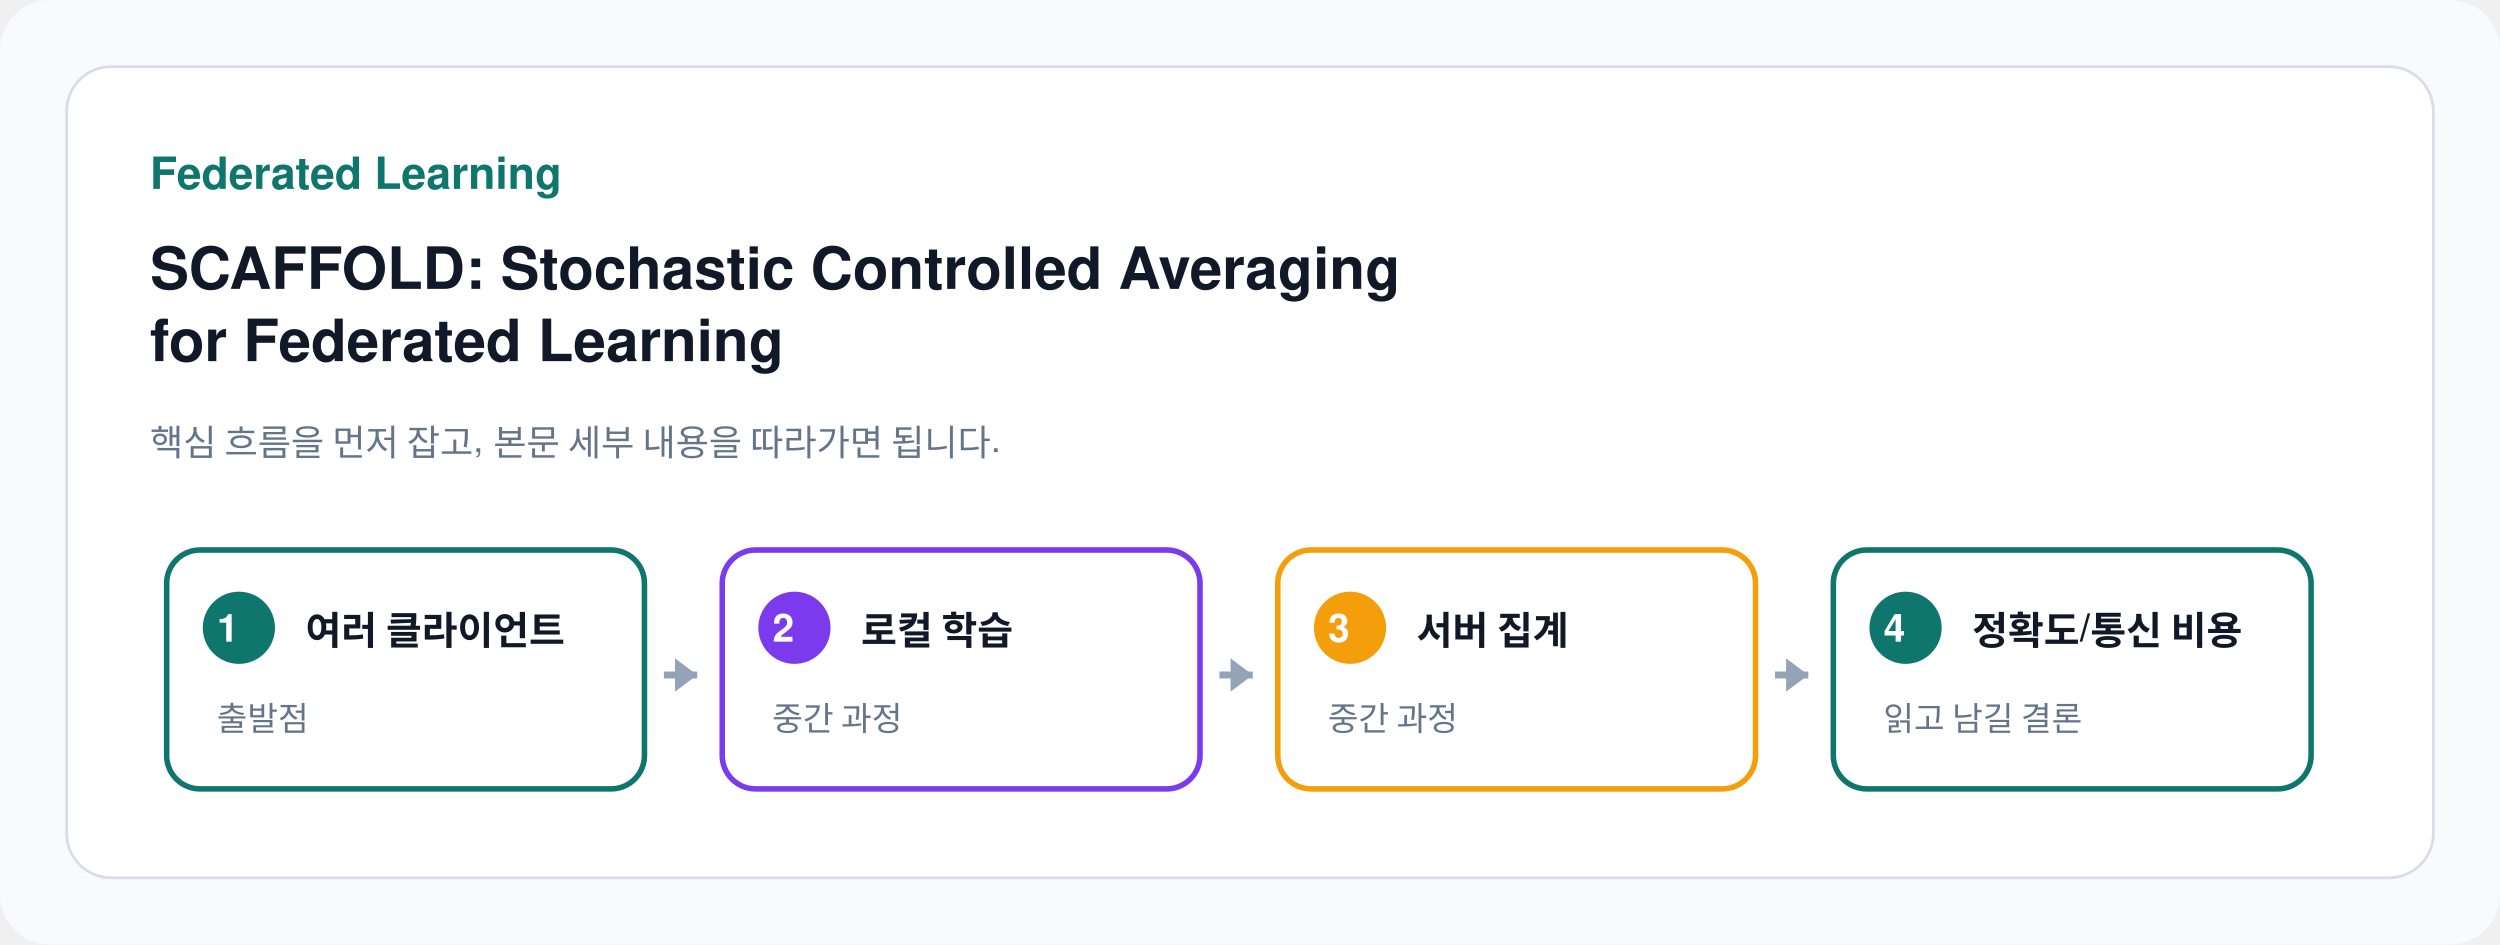
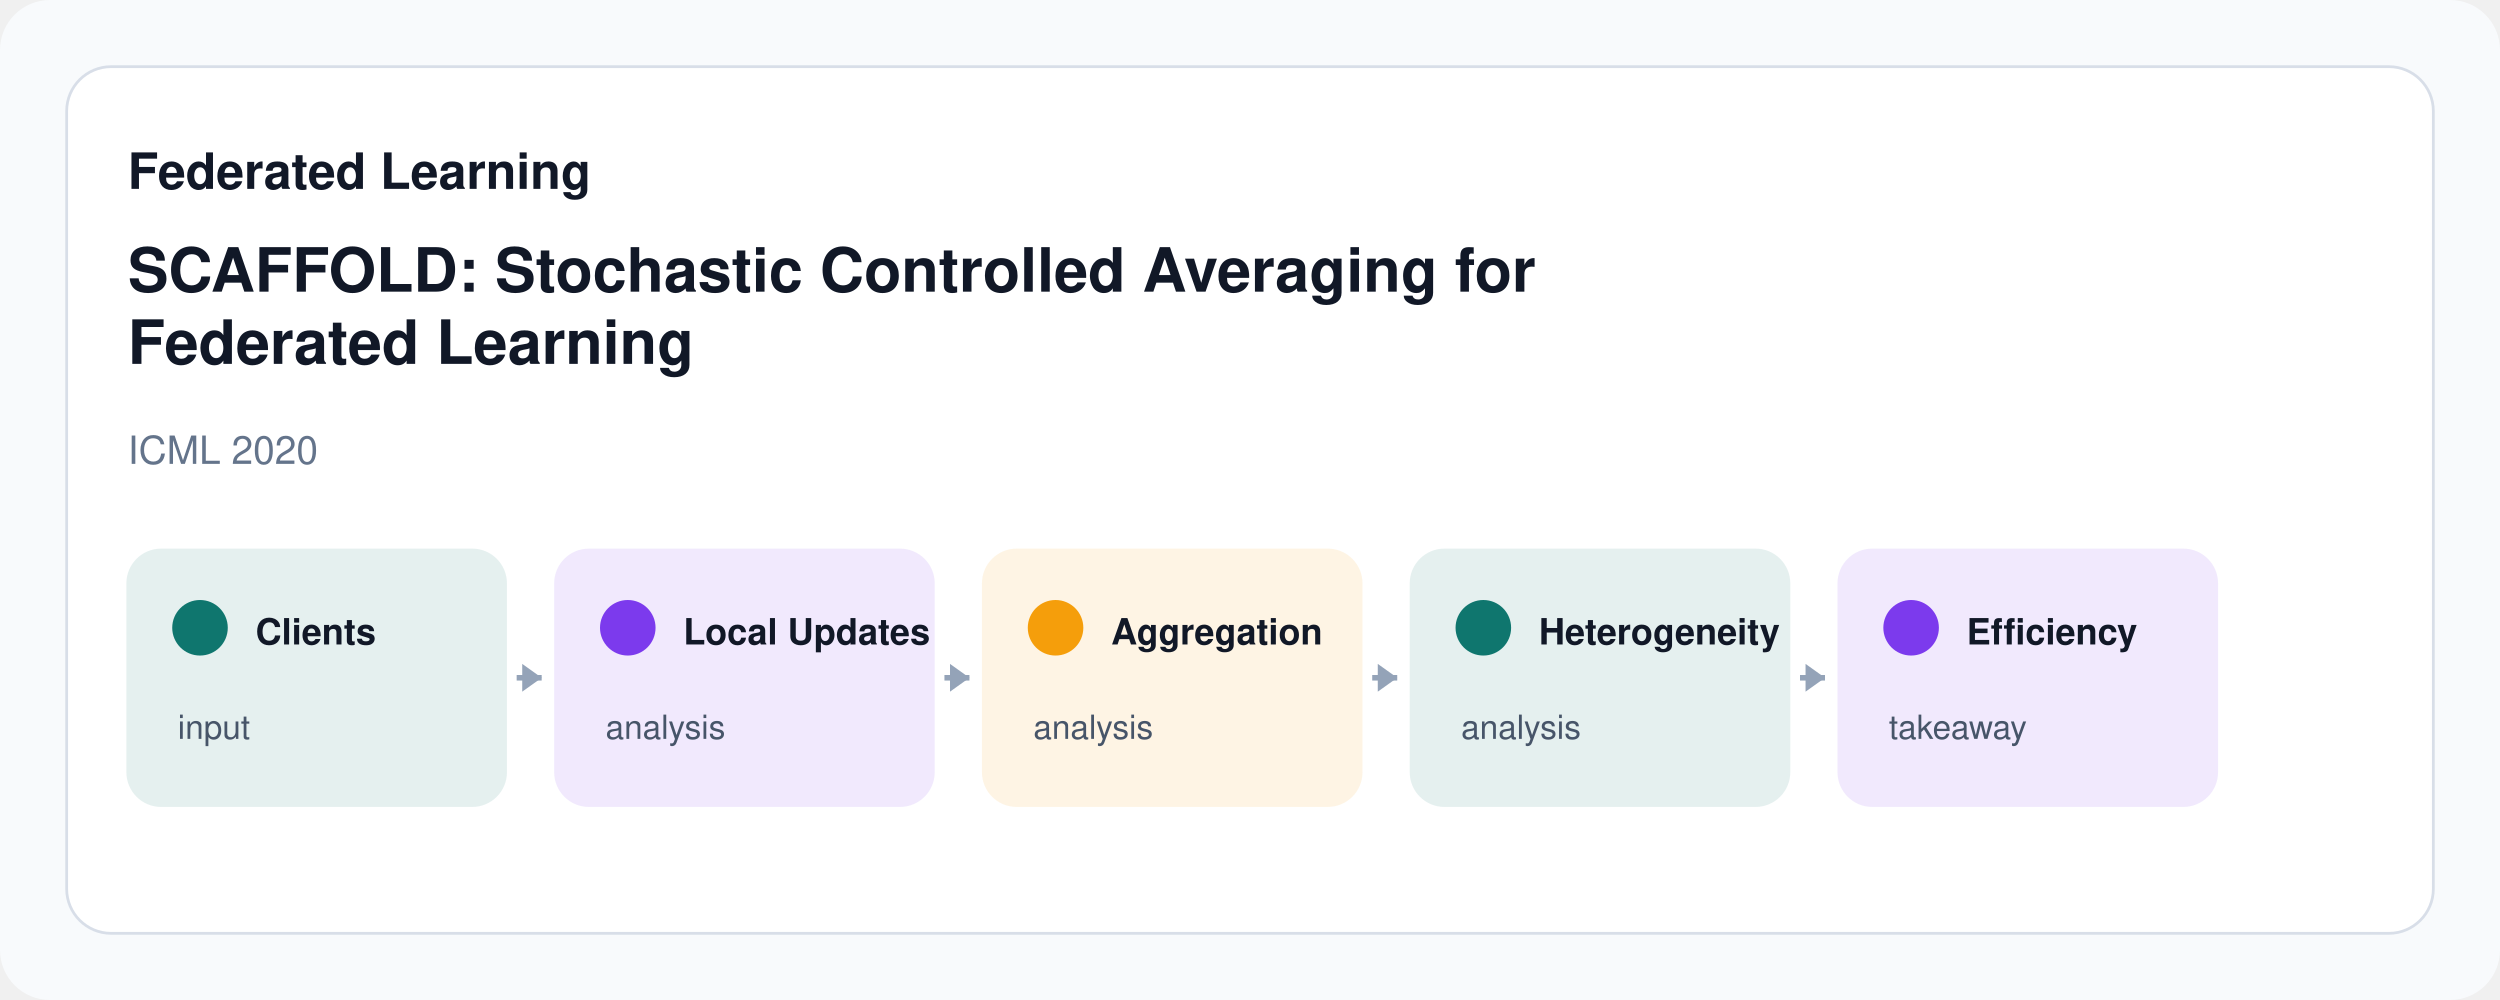
- <svg xmlns="http://www.w3.org/2000/svg" width="900" height="340" viewBox="0 0 900 340" role="img" aria-labelledby="title desc">
-   <rect width="900" height="340" rx="18" fill="#f8fafc" />
-   <rect x="24" y="24" width="852" height="292" rx="16" fill="#ffffff" stroke="#d8dee8" />
-   <text x="54" y="68" font-family="-apple-system, BlinkMacSystemFont, Segoe UI, Apple SD Gothic Neo, Noto Sans KR, Helvetica, Arial, sans-serif" font-size="16" font-weight="700" fill="#0f766e">Federated Learning</text>
-   <text x="54" y="104" font-family="-apple-system, BlinkMacSystemFont, Segoe UI, Apple SD Gothic Neo, Noto Sans KR, Helvetica, Arial, sans-serif" font-size="21" font-weight="700" fill="#111827">SCAFFOLD: Stochastic Controlled Averaging</text>
-   <text x="54" y="130" font-family="-apple-system, BlinkMacSystemFont, Segoe UI, Apple SD Gothic Neo, Noto Sans KR, Helvetica, Arial, sans-serif" font-size="21" font-weight="700" fill="#111827">for Federated Learning</text>
-   <text x="54" y="164" font-family="-apple-system, BlinkMacSystemFont, Segoe UI, Apple SD Gothic Neo, Noto Sans KR, Helvetica, Arial, sans-serif" font-size="13" fill="#64748b">핵심 흐름을 먼저 잡고, 본문 세부 내용을 따라가면 됩니다.</text>
-   <rect x="60" y="198" width="172" height="86" rx="12" fill="#ffffff" stroke="#0f766e" stroke-width="2" />
-   <circle cx="86" cy="226" r="13" fill="#0f766e" />
-   <text x="82" y="231" text-anchor="middle" font-family="-apple-system, BlinkMacSystemFont, Segoe UI, Helvetica, Arial, sans-serif" font-size="14" font-weight="700" fill="#ffffff">1</text>
-   <text x="110" y="232" font-family="-apple-system, BlinkMacSystemFont, Segoe UI, Apple SD Gothic Neo, Noto Sans KR, Helvetica, Arial, sans-serif" font-size="14" font-weight="700" fill="#111827">여러 클라이언트</text>
-   <text x="78" y="263" font-family="-apple-system, BlinkMacSystemFont, Segoe UI, Apple SD Gothic Neo, Noto Sans KR, Helvetica, Arial, sans-serif" font-size="12" fill="#64748b">출발점</text>
-   <path d="M239 243 H251" stroke="#94a3b8" stroke-width="2.5" />
-   <path d="M251 243 l-8 -6 v12 z" fill="#94a3b8" />
-   <rect x="260" y="198" width="172" height="86" rx="12" fill="#ffffff" stroke="#7c3aed" stroke-width="2" />
-   <circle cx="286" cy="226" r="13" fill="#7c3aed" />
-   <text x="282" y="231" text-anchor="middle" font-family="-apple-system, BlinkMacSystemFont, Segoe UI, Helvetica, Arial, sans-serif" font-size="14" font-weight="700" fill="#ffffff">2</text>
-   <text x="310" y="232" font-family="-apple-system, BlinkMacSystemFont, Segoe UI, Apple SD Gothic Neo, Noto Sans KR, Helvetica, Arial, sans-serif" font-size="14" font-weight="700" fill="#111827">로컬 학습</text>
-   <text x="278" y="263" font-family="-apple-system, BlinkMacSystemFont, Segoe UI, Apple SD Gothic Neo, Noto Sans KR, Helvetica, Arial, sans-serif" font-size="12" fill="#64748b">중간 과정</text>
-   <path d="M439 243 H451" stroke="#94a3b8" stroke-width="2.5" />
-   <path d="M451 243 l-8 -6 v12 z" fill="#94a3b8" />
-   <rect x="460" y="198" width="172" height="86" rx="12" fill="#ffffff" stroke="#f59e0b" stroke-width="2" />
-   <circle cx="486" cy="226" r="13" fill="#f59e0b" />
-   <text x="482" y="231" text-anchor="middle" font-family="-apple-system, BlinkMacSystemFont, Segoe UI, Helvetica, Arial, sans-serif" font-size="14" font-weight="700" fill="#ffffff">3</text>
-   <text x="510" y="232" font-family="-apple-system, BlinkMacSystemFont, Segoe UI, Apple SD Gothic Neo, Noto Sans KR, Helvetica, Arial, sans-serif" font-size="14" font-weight="700" fill="#111827">서버 집계</text>
-   <text x="478" y="263" font-family="-apple-system, BlinkMacSystemFont, Segoe UI, Apple SD Gothic Neo, Noto Sans KR, Helvetica, Arial, sans-serif" font-size="12" fill="#64748b">중간 과정</text>
-   <path d="M639 243 H651" stroke="#94a3b8" stroke-width="2.5" />
-   <path d="M651 243 l-8 -6 v12 z" fill="#94a3b8" />
-   <rect x="660" y="198" width="172" height="86" rx="12" fill="#ffffff" stroke="#0f766e" stroke-width="2" />
-   <circle cx="686" cy="226" r="13" fill="#0f766e" />
-   <text x="682" y="231" text-anchor="middle" font-family="-apple-system, BlinkMacSystemFont, Segoe UI, Helvetica, Arial, sans-serif" font-size="14" font-weight="700" fill="#ffffff">4</text>
-   <text x="710" y="232" font-family="-apple-system, BlinkMacSystemFont, Segoe UI, Apple SD Gothic Neo, Noto Sans KR, Helvetica, Arial, sans-serif" font-size="14" font-weight="700" fill="#111827">정확도/통신 비용</text>
-   <text x="678" y="263" font-family="-apple-system, BlinkMacSystemFont, Segoe UI, Apple SD Gothic Neo, Noto Sans KR, Helvetica, Arial, sans-serif" font-size="12" fill="#64748b">읽고 남길 결론</text>
+ <svg xmlns="http://www.w3.org/2000/svg" width="900" height="360" viewBox="0 0 900 360" role="img" aria-labelledby="title desc">
+   <rect width="900" height="360" rx="18" fill="#f8fafc" />
+   <rect x="24" y="24" width="852" height="312" rx="16" fill="#ffffff" stroke="#d8dee8" />
+   <text x="46" y="68" font-family="-apple-system, BlinkMacSystemFont, Segoe UI, Helvetica, Arial, sans-serif" font-size="18" font-weight="700" fill="#111827">Federated Learning</text>
+   <text x="46" y="105" font-family="-apple-system, BlinkMacSystemFont, Segoe UI, Helvetica, Arial, sans-serif" font-size="22" font-weight="700" fill="#111827">SCAFFOLD: Stochastic Controlled Averaging for</text>
+   <text x="46" y="131" font-family="-apple-system, BlinkMacSystemFont, Segoe UI, Helvetica, Arial, sans-serif" font-size="22" font-weight="700" fill="#111827">Federated Learning</text>
+   <text x="46" y="167" font-family="-apple-system, BlinkMacSystemFont, Segoe UI, Helvetica, Arial, sans-serif" font-size="14" fill="#64748b">ICML 2020</text>
+   <rect x="46" y="198" width="136" height="92" rx="12" fill="#0f766e" opacity="0.11" stroke="#0f766e" />
+   <circle cx="72" cy="226" r="10" fill="#0f766e" />
+   <text x="92" y="232" font-family="-apple-system, BlinkMacSystemFont, Segoe UI, Helvetica, Arial, sans-serif" font-size="13" font-weight="700" fill="#111827">Clients</text>
+   <text x="64" y="266" font-family="-apple-system, BlinkMacSystemFont, Segoe UI, Helvetica, Arial, sans-serif" font-size="12" fill="#475569">input</text>
+   <path d="M186 244 H195" stroke="#94a3b8" stroke-width="2" />
+   <path d="M195 244 l-7 -5 v10 z" fill="#94a3b8" />
+   <rect x="200" y="198" width="136" height="92" rx="12" fill="#7c3aed" opacity="0.11" stroke="#7c3aed" />
+   <circle cx="226" cy="226" r="10" fill="#7c3aed" />
+   <text x="246" y="232" font-family="-apple-system, BlinkMacSystemFont, Segoe UI, Helvetica, Arial, sans-serif" font-size="13" font-weight="700" fill="#111827">Local Updates</text>
+   <text x="218" y="266" font-family="-apple-system, BlinkMacSystemFont, Segoe UI, Helvetica, Arial, sans-serif" font-size="12" fill="#475569">analysis</text>
+   <path d="M340 244 H349" stroke="#94a3b8" stroke-width="2" />
+   <path d="M349 244 l-7 -5 v10 z" fill="#94a3b8" />
+   <rect x="354" y="198" width="136" height="92" rx="12" fill="#f59e0b" opacity="0.11" stroke="#f59e0b" />
+   <circle cx="380" cy="226" r="10" fill="#f59e0b" />
+   <text x="400" y="232" font-family="-apple-system, BlinkMacSystemFont, Segoe UI, Helvetica, Arial, sans-serif" font-size="13" font-weight="700" fill="#111827">Aggregation</text>
+   <text x="372" y="266" font-family="-apple-system, BlinkMacSystemFont, Segoe UI, Helvetica, Arial, sans-serif" font-size="12" fill="#475569">analysis</text>
+   <path d="M494 244 H503" stroke="#94a3b8" stroke-width="2" />
+   <path d="M503 244 l-7 -5 v10 z" fill="#94a3b8" />
+   <rect x="508" y="198" width="136" height="92" rx="12" fill="#0f766e" opacity="0.11" stroke="#0f766e" />
+   <circle cx="534" cy="226" r="10" fill="#0f766e" />
+   <text x="554" y="232" font-family="-apple-system, BlinkMacSystemFont, Segoe UI, Helvetica, Arial, sans-serif" font-size="13" font-weight="700" fill="#111827">Heterogeneity</text>
+   <text x="526" y="266" font-family="-apple-system, BlinkMacSystemFont, Segoe UI, Helvetica, Arial, sans-serif" font-size="12" fill="#475569">analysis</text>
+   <path d="M648 244 H657" stroke="#94a3b8" stroke-width="2" />
+   <path d="M657 244 l-7 -5 v10 z" fill="#94a3b8" />
+   <rect x="662" y="198" width="136" height="92" rx="12" fill="#7c3aed" opacity="0.11" stroke="#7c3aed" />
+   <circle cx="688" cy="226" r="10" fill="#7c3aed" />
+   <text x="708" y="232" font-family="-apple-system, BlinkMacSystemFont, Segoe UI, Helvetica, Arial, sans-serif" font-size="13" font-weight="700" fill="#111827">Efficiency</text>
+   <text x="680" y="266" font-family="-apple-system, BlinkMacSystemFont, Segoe UI, Helvetica, Arial, sans-serif" font-size="12" fill="#475569">takeaway</text>
</svg>
